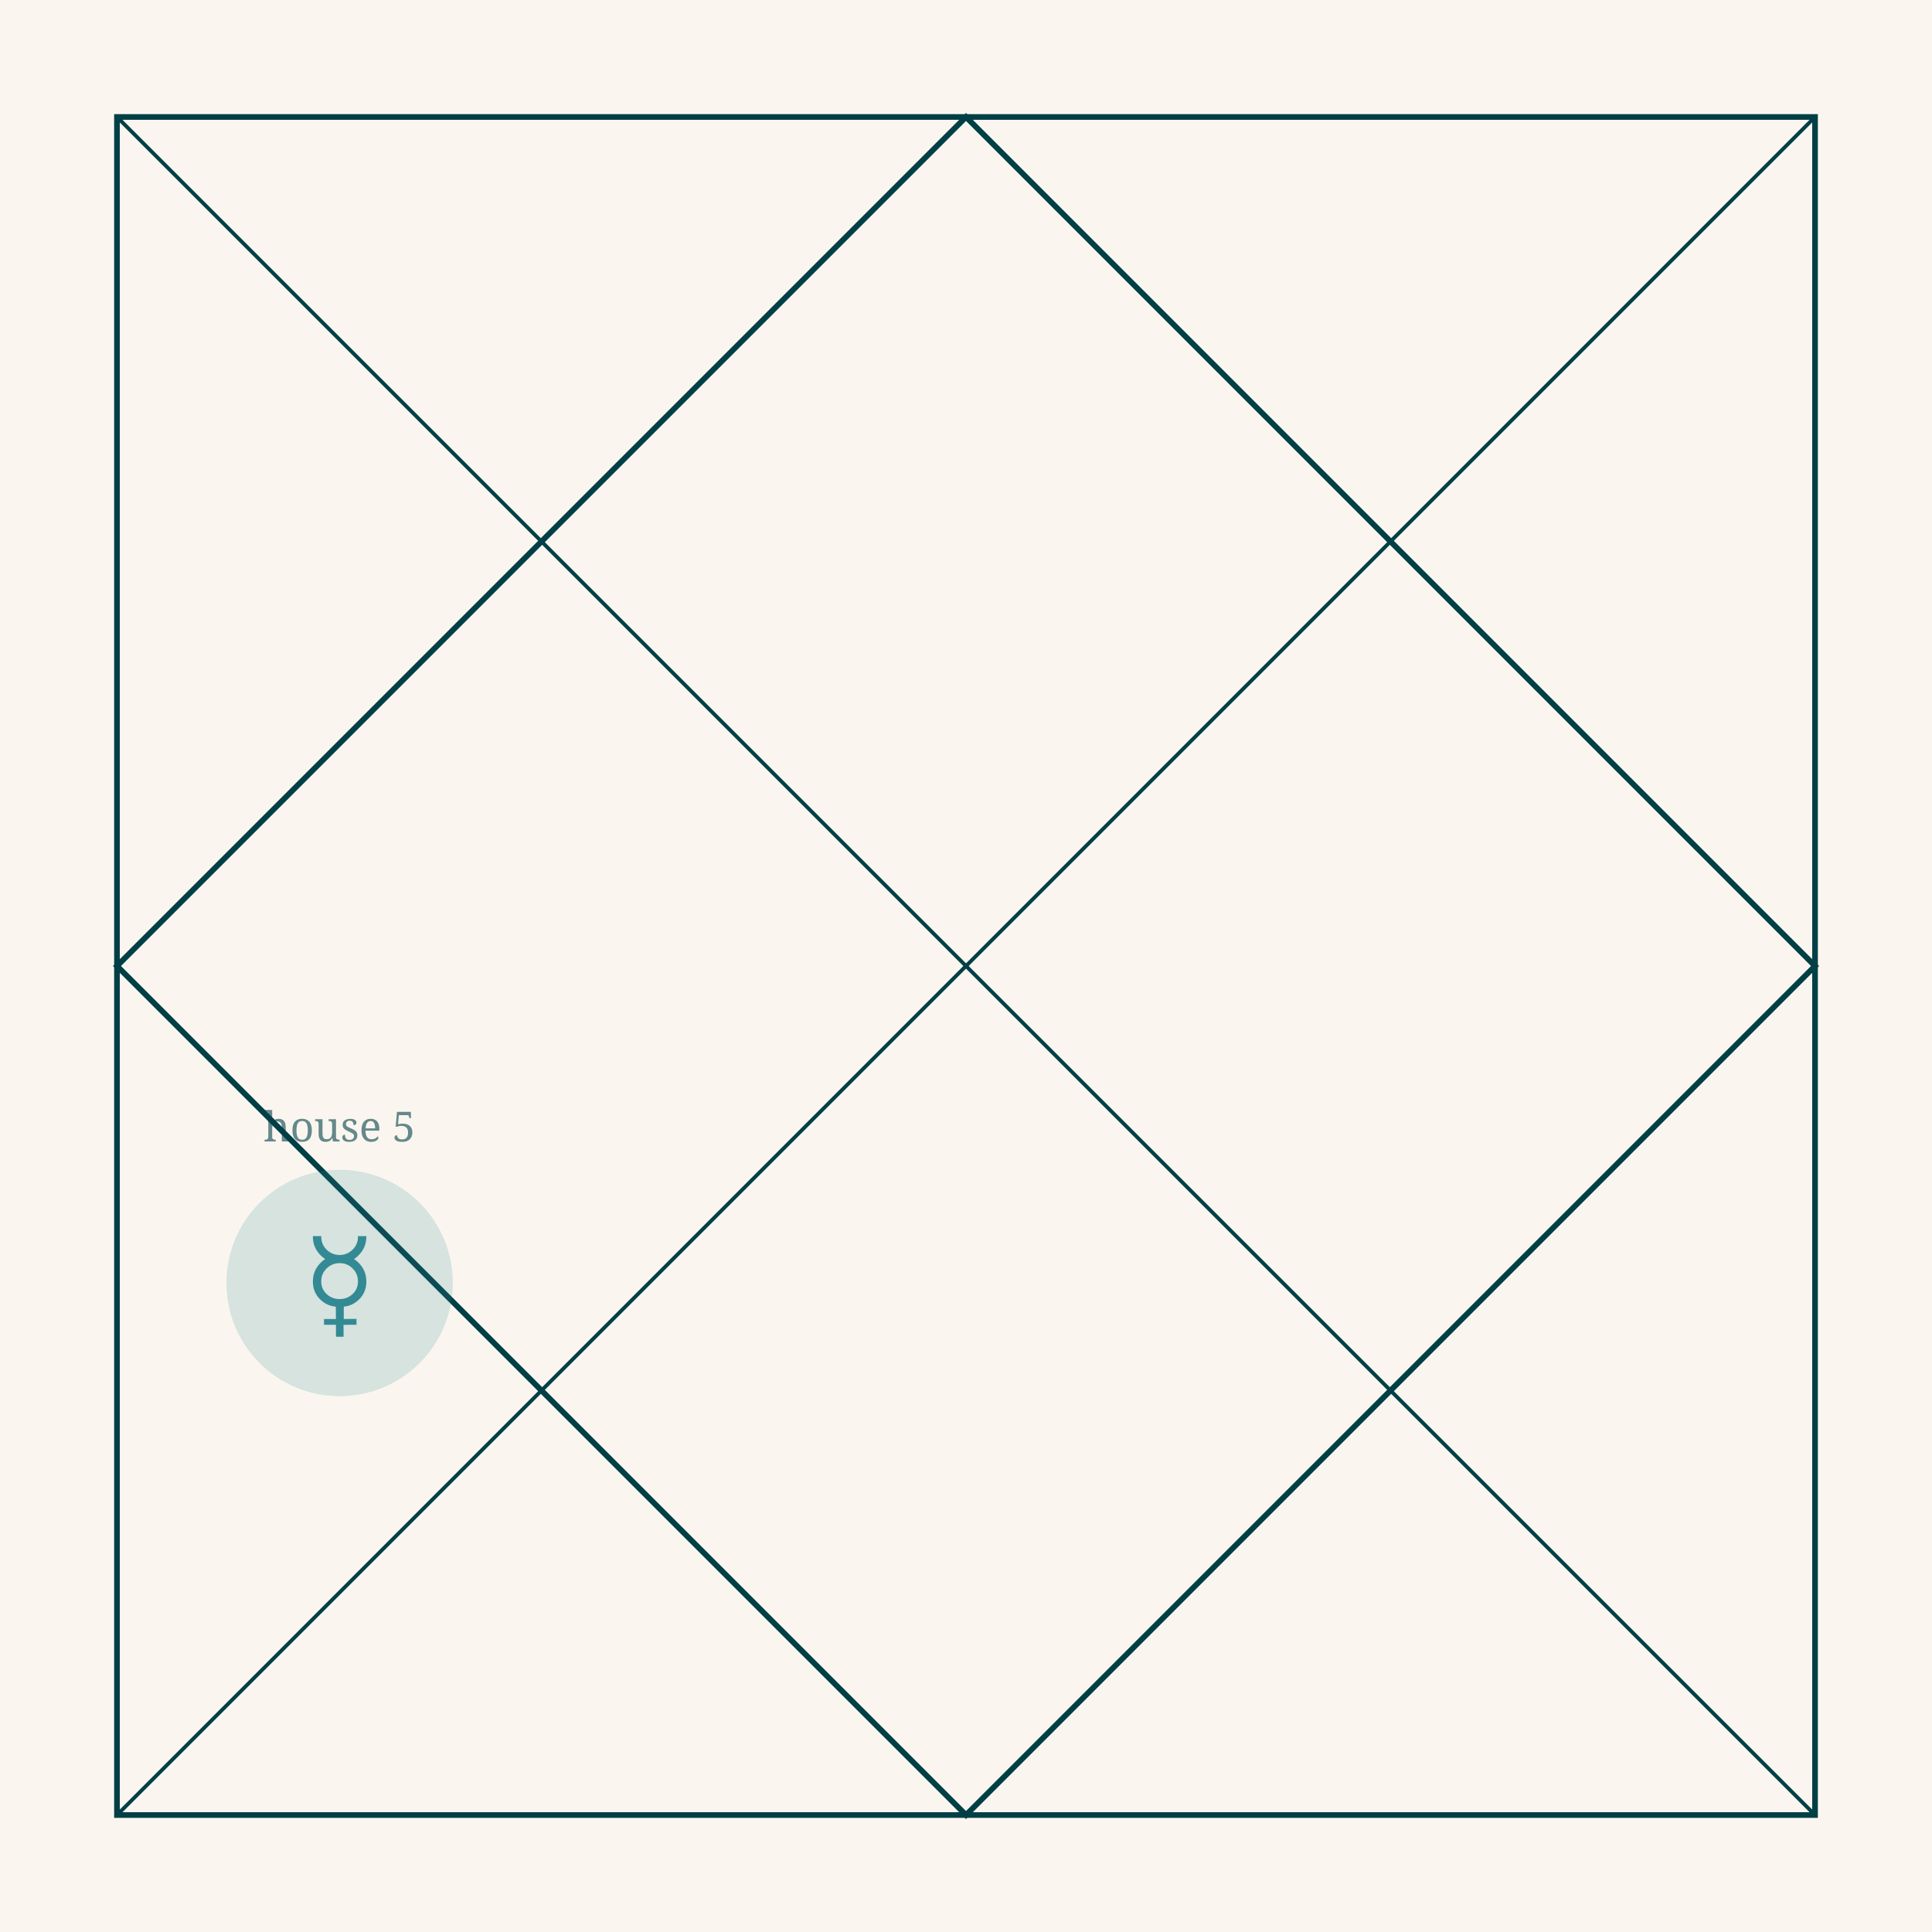
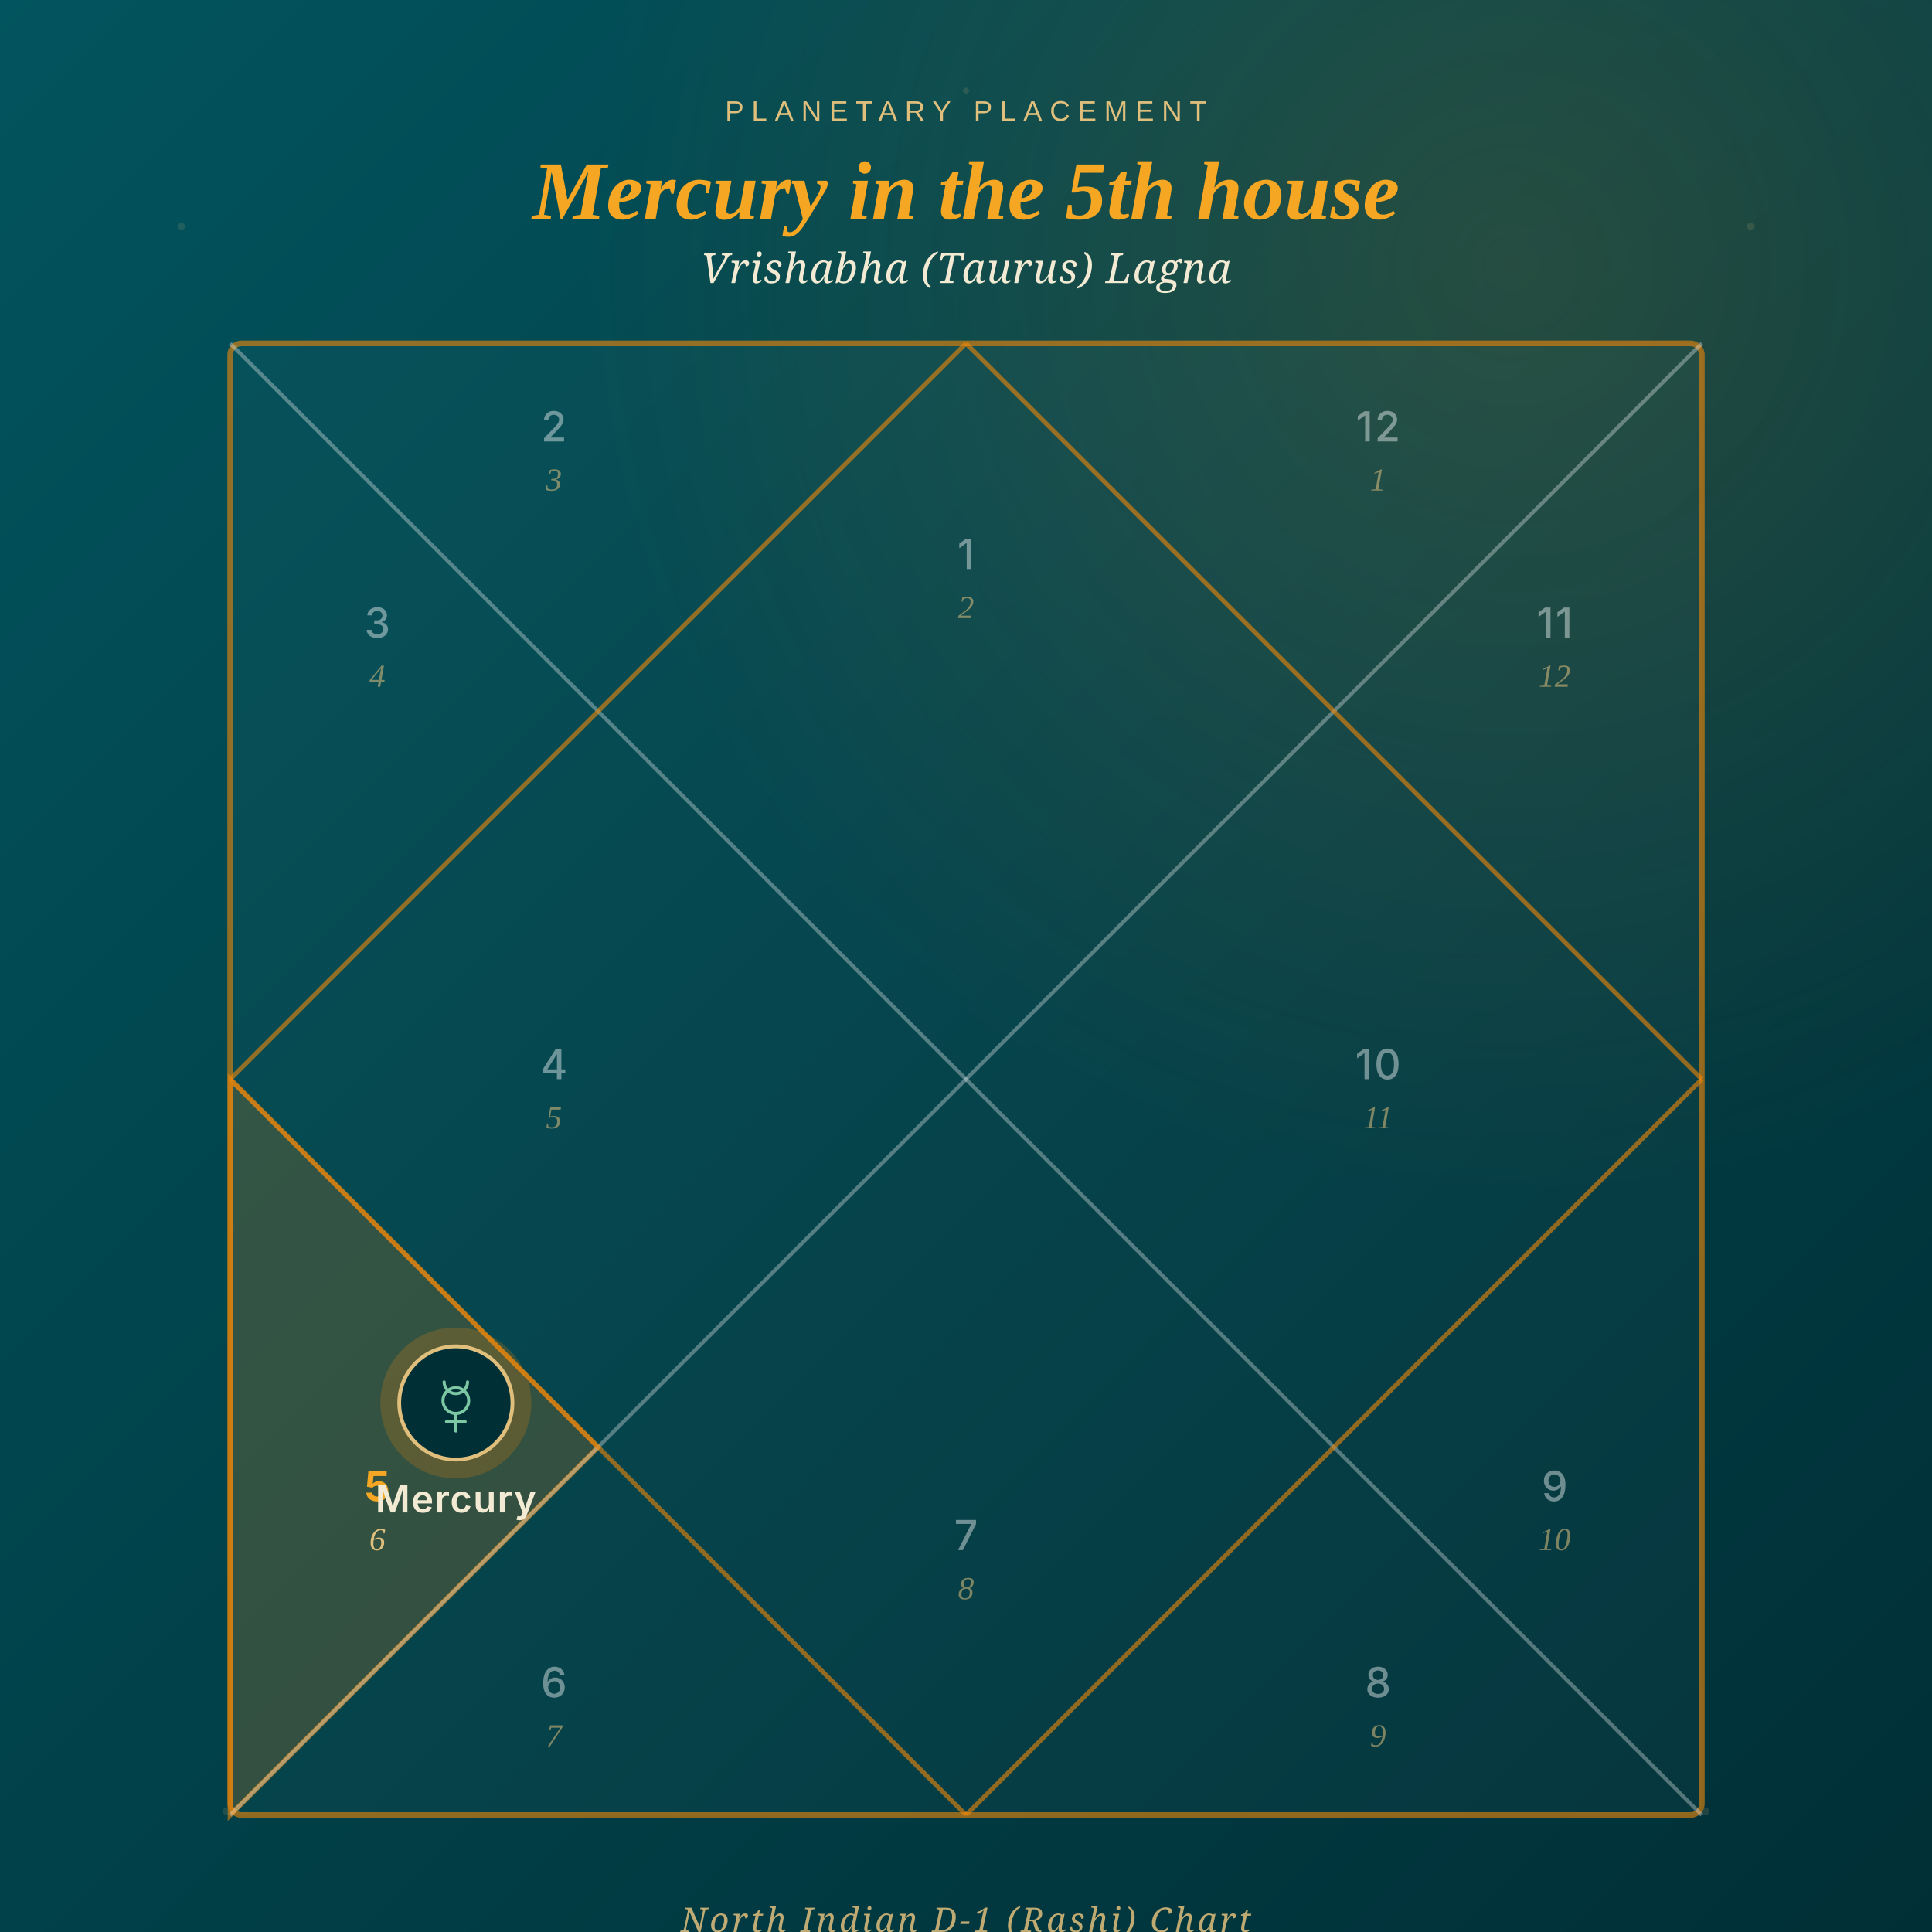
- <svg xmlns="http://www.w3.org/2000/svg" viewBox="0 0 1024 1024" role="img" aria-label="North Indian kundali chart highlighting Budha in the fifth house of Vrishabha">
-   <rect width="1024" height="1024" fill="#faf6ef" />
-   <rect x="62" y="62" width="900" height="900" fill="none" stroke="#013F47" stroke-width="3" />
-   <line x1="62" y1="62" x2="962" y2="962" stroke="#013F47" stroke-width="2" />
-   <line x1="962" y1="62" x2="62" y2="962" stroke="#013F47" stroke-width="2" />
-   <polygon points="512,62 962,512 512,962 62,512" fill="none" stroke="#013F47" stroke-width="3" />
-   <circle cx="180" cy="680" r="60" fill="#338a95" opacity="0.18" />
-   <text x="180" y="702" text-anchor="middle" font-family="serif" font-size="64" fill="#338a95">☿</text>
-   <text x="180" y="605" text-anchor="middle" font-family="serif" font-size="22" fill="#013F47" opacity="0.6">house 5</text>
+ <svg xmlns="http://www.w3.org/2000/svg" width="1024" height="1024" viewBox="0 0 1024 1024">
+   <defs>
+     <linearGradient id="kbg" x1="0%" y1="0%" x2="100%" y2="100%">
+       <stop offset="0%" stop-color="#02545E" />
+       <stop offset="55%" stop-color="#013F47" />
+       <stop offset="100%" stop-color="#012F36" />
+     </linearGradient>
+     <radialGradient id="kglow" cx="78%" cy="14%" r="48%">
+       <stop offset="0%" stop-color="rgba(232,132,10,0.16)" />
+       <stop offset="100%" stop-color="rgba(232,132,10,0)" />
+     </radialGradient>
+   </defs>
+   <rect width="1024" height="1024" fill="url(#kbg)" />
+   <rect width="1024" height="1024" fill="url(#kglow)" />
+   <g fill="#E0BF7C" opacity="0.14">
+     <circle cx="96" cy="120" r="2" />
+     <circle cx="928" cy="120" r="2" />
+     <circle cx="120" cy="960" r="2" />
+     <circle cx="904" cy="960" r="2" />
+     <circle cx="512" cy="48" r="1.6" />
+   </g>
+   <g text-anchor="middle">
+     <text x="512" y="64" font-family="'Helvetica Neue', Arial, sans-serif" font-size="15" fill="#E0BF7C" letter-spacing="4" font-weight="500">PLANETARY PLACEMENT</text>
+     <text x="512" y="116" font-family="Georgia, 'Times New Roman', serif" font-size="44" fill="#f5a623" font-weight="600" font-style="italic">Mercury in the 5th house</text>
+     <text x="512" y="150" font-family="Georgia, serif" font-size="22" fill="#F2EAD3" font-style="italic" letter-spacing="0.5">Vrishabha (Taurus) Lagna</text>
+   </g>
+   <polygon points="122.0,572.0 122.0,962.0 317.0,767.0" fill="#e8840a" fill-opacity="0.20" stroke="#e8840a" stroke-opacity="0.6" stroke-width="2.6" />
+   <rect x="122.0" y="182.0" width="780.0" height="780.0" fill="rgba(255,255,255,0.02)" stroke="#e8840a" stroke-opacity="0.62" stroke-width="3" rx="6" />
+   <line x1="122.0" y1="182.0" x2="902.0" y2="962.0" stroke="rgba(255,255,255,0.32)" stroke-width="2" />
+   <line x1="902.0" y1="182.0" x2="122.0" y2="962.0" stroke="rgba(255,255,255,0.32)" stroke-width="2" />
+   <line x1="512.0" y1="182.0" x2="902.0" y2="572.0" stroke="#e8840a" stroke-opacity="0.62" stroke-width="2.4" />
+   <line x1="902.0" y1="572.0" x2="512.0" y2="962.0" stroke="#e8840a" stroke-opacity="0.62" stroke-width="2.4" />
+   <line x1="512.0" y1="962.0" x2="122.0" y2="572.0" stroke="#e8840a" stroke-opacity="0.62" stroke-width="2.4" />
+   <line x1="122.0" y1="572.0" x2="512.0" y2="182.0" stroke="#e8840a" stroke-opacity="0.62" stroke-width="2.4" />
+   <g>
+     <text x="512.0" y="301.6" text-anchor="middle" font-family="Inter, 'Helvetica Neue', Arial, sans-serif" font-size="22" font-weight="500" fill="rgba(255,255,255,0.42)" letter-spacing="0.04em">1</text>
+     <text x="512.0" y="327.6" text-anchor="middle" font-family="Georgia, 'Times New Roman', serif" font-size="17" fill="rgba(224,191,124,0.55)" font-style="italic">2</text>
+   </g>
+   <g>
+     <text x="293.6" y="234.0" text-anchor="middle" font-family="Inter, 'Helvetica Neue', Arial, sans-serif" font-size="22" font-weight="500" fill="rgba(255,255,255,0.42)" letter-spacing="0.04em">2</text>
+     <text x="293.6" y="260.0" text-anchor="middle" font-family="Georgia, 'Times New Roman', serif" font-size="17" fill="rgba(224,191,124,0.55)" font-style="italic">3</text>
+   </g>
+   <g>
+     <text x="200.0" y="338.0" text-anchor="middle" font-family="Inter, 'Helvetica Neue', Arial, sans-serif" font-size="22" font-weight="500" fill="rgba(255,255,255,0.42)" letter-spacing="0.04em">3</text>
+     <text x="200.0" y="364.0" text-anchor="middle" font-family="Georgia, 'Times New Roman', serif" font-size="17" fill="rgba(224,191,124,0.55)" font-style="italic">4</text>
+   </g>
+   <g>
+     <text x="293.6" y="572.0" text-anchor="middle" font-family="Inter, 'Helvetica Neue', Arial, sans-serif" font-size="22" font-weight="500" fill="rgba(255,255,255,0.42)" letter-spacing="0.04em">4</text>
+     <text x="293.6" y="598.0" text-anchor="middle" font-family="Georgia, 'Times New Roman', serif" font-size="17" fill="rgba(224,191,124,0.55)" font-style="italic">5</text>
+   </g>
+   <g>
+     <text x="200.0" y="795.6" text-anchor="middle" font-family="Inter, 'Helvetica Neue', Arial, sans-serif" font-size="22" font-weight="700" fill="#f5a623" letter-spacing="0.04em">5</text>
+     <text x="200.0" y="821.6" text-anchor="middle" font-family="Georgia, 'Times New Roman', serif" font-size="17" fill="#E0BF7C" font-style="italic">6</text>
+     <g transform="translate(241.6, 743.6)">
+       <circle r="40" fill="#e8840a" fill-opacity="0.22" />
+       <circle r="30" fill="#012F36" stroke="#E0BF7C" stroke-width="2" />
+       <g transform="scale(0.62)">
+         <path d="M -10 -18 A 10 10 0 0 0 10 -18" stroke="#7CC8A5" stroke-width="2.6" stroke-linecap="round" stroke-linejoin="round" fill="none" />
+         <circle cx="0" cy="-2" r="11" stroke="#7CC8A5" stroke-width="2.6" stroke-linecap="round" stroke-linejoin="round" fill="none" />
+         <line x1="0" y1="9" x2="0" y2="24" stroke="#7CC8A5" stroke-width="2.6" stroke-linecap="round" stroke-linejoin="round" fill="none" />
+         <line x1="-8" y1="16" x2="8" y2="16" stroke="#7CC8A5" stroke-width="2.6" stroke-linecap="round" stroke-linejoin="round" fill="none" />
+       </g>
+     </g>
+     <text x="241.6" y="801.6" text-anchor="middle" font-family="Inter, 'Helvetica Neue', Arial, sans-serif" font-size="20" font-weight="600" fill="#F2EAD3" letter-spacing="0.03em">Mercury</text>
+   </g>
+   <g>
+     <text x="293.6" y="899.6" text-anchor="middle" font-family="Inter, 'Helvetica Neue', Arial, sans-serif" font-size="22" font-weight="500" fill="rgba(255,255,255,0.42)" letter-spacing="0.04em">6</text>
+     <text x="293.6" y="925.6" text-anchor="middle" font-family="Georgia, 'Times New Roman', serif" font-size="17" fill="rgba(224,191,124,0.55)" font-style="italic">7</text>
+   </g>
+   <g>
+     <text x="512.0" y="821.6" text-anchor="middle" font-family="Inter, 'Helvetica Neue', Arial, sans-serif" font-size="22" font-weight="500" fill="rgba(255,255,255,0.42)" letter-spacing="0.04em">7</text>
+     <text x="512.0" y="847.6" text-anchor="middle" font-family="Georgia, 'Times New Roman', serif" font-size="17" fill="rgba(224,191,124,0.55)" font-style="italic">8</text>
+   </g>
+   <g>
+     <text x="730.4" y="899.6" text-anchor="middle" font-family="Inter, 'Helvetica Neue', Arial, sans-serif" font-size="22" font-weight="500" fill="rgba(255,255,255,0.42)" letter-spacing="0.04em">8</text>
+     <text x="730.4" y="925.6" text-anchor="middle" font-family="Georgia, 'Times New Roman', serif" font-size="17" fill="rgba(224,191,124,0.55)" font-style="italic">9</text>
+   </g>
+   <g>
+     <text x="824.0" y="795.6" text-anchor="middle" font-family="Inter, 'Helvetica Neue', Arial, sans-serif" font-size="22" font-weight="500" fill="rgba(255,255,255,0.42)" letter-spacing="0.04em">9</text>
+     <text x="824.0" y="821.6" text-anchor="middle" font-family="Georgia, 'Times New Roman', serif" font-size="17" fill="rgba(224,191,124,0.55)" font-style="italic">10</text>
+   </g>
+   <g>
+     <text x="730.4" y="572.0" text-anchor="middle" font-family="Inter, 'Helvetica Neue', Arial, sans-serif" font-size="22" font-weight="500" fill="rgba(255,255,255,0.42)" letter-spacing="0.04em">10</text>
+     <text x="730.4" y="598.0" text-anchor="middle" font-family="Georgia, 'Times New Roman', serif" font-size="17" fill="rgba(224,191,124,0.55)" font-style="italic">11</text>
+   </g>
+   <g>
+     <text x="824.0" y="338.0" text-anchor="middle" font-family="Inter, 'Helvetica Neue', Arial, sans-serif" font-size="22" font-weight="500" fill="rgba(255,255,255,0.42)" letter-spacing="0.04em">11</text>
+     <text x="824.0" y="364.0" text-anchor="middle" font-family="Georgia, 'Times New Roman', serif" font-size="17" fill="rgba(224,191,124,0.55)" font-style="italic">12</text>
+   </g>
+   <g>
+     <text x="730.4" y="234.0" text-anchor="middle" font-family="Inter, 'Helvetica Neue', Arial, sans-serif" font-size="22" font-weight="500" fill="rgba(255,255,255,0.42)" letter-spacing="0.04em">12</text>
+     <text x="730.4" y="260.0" text-anchor="middle" font-family="Georgia, 'Times New Roman', serif" font-size="17" fill="rgba(224,191,124,0.55)" font-style="italic">1</text>
+   </g>
+   <text x="512" y="1024" text-anchor="middle" font-family="Georgia, serif" font-size="18" fill="rgba(224,191,124,0.85)" font-style="italic" letter-spacing="1.5">North Indian D-1 (Rashi) Chart</text>
</svg>
